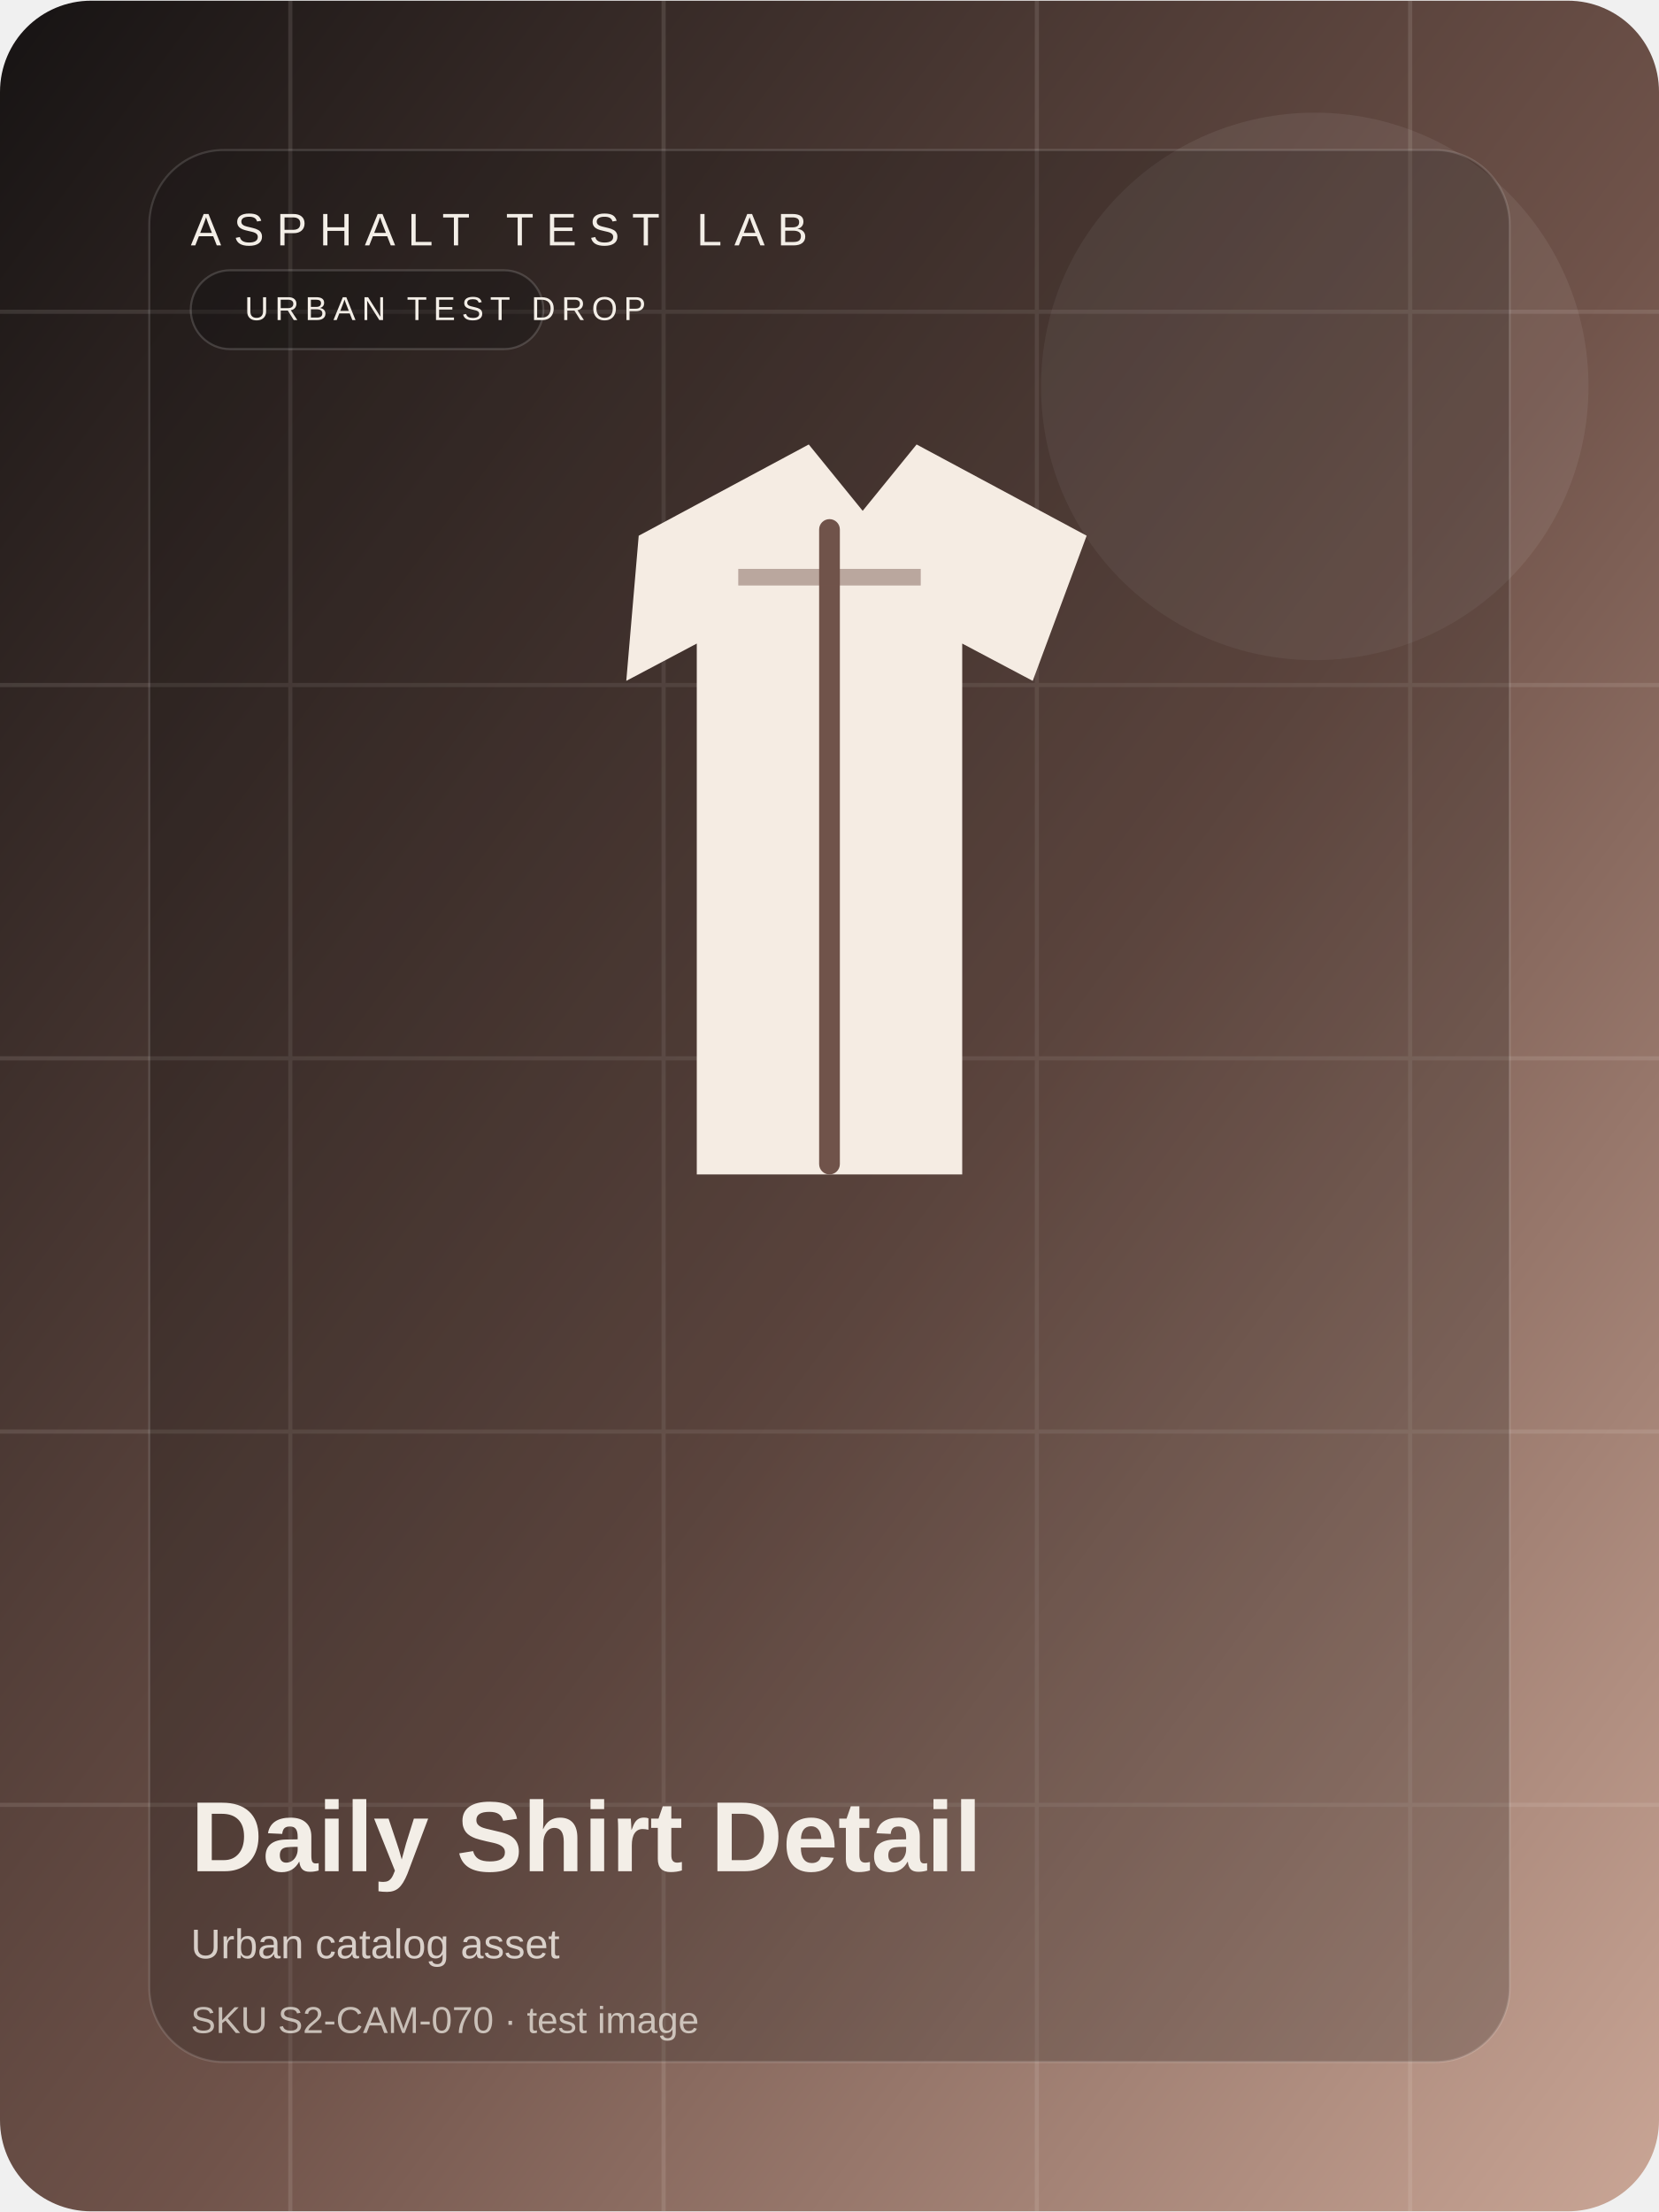
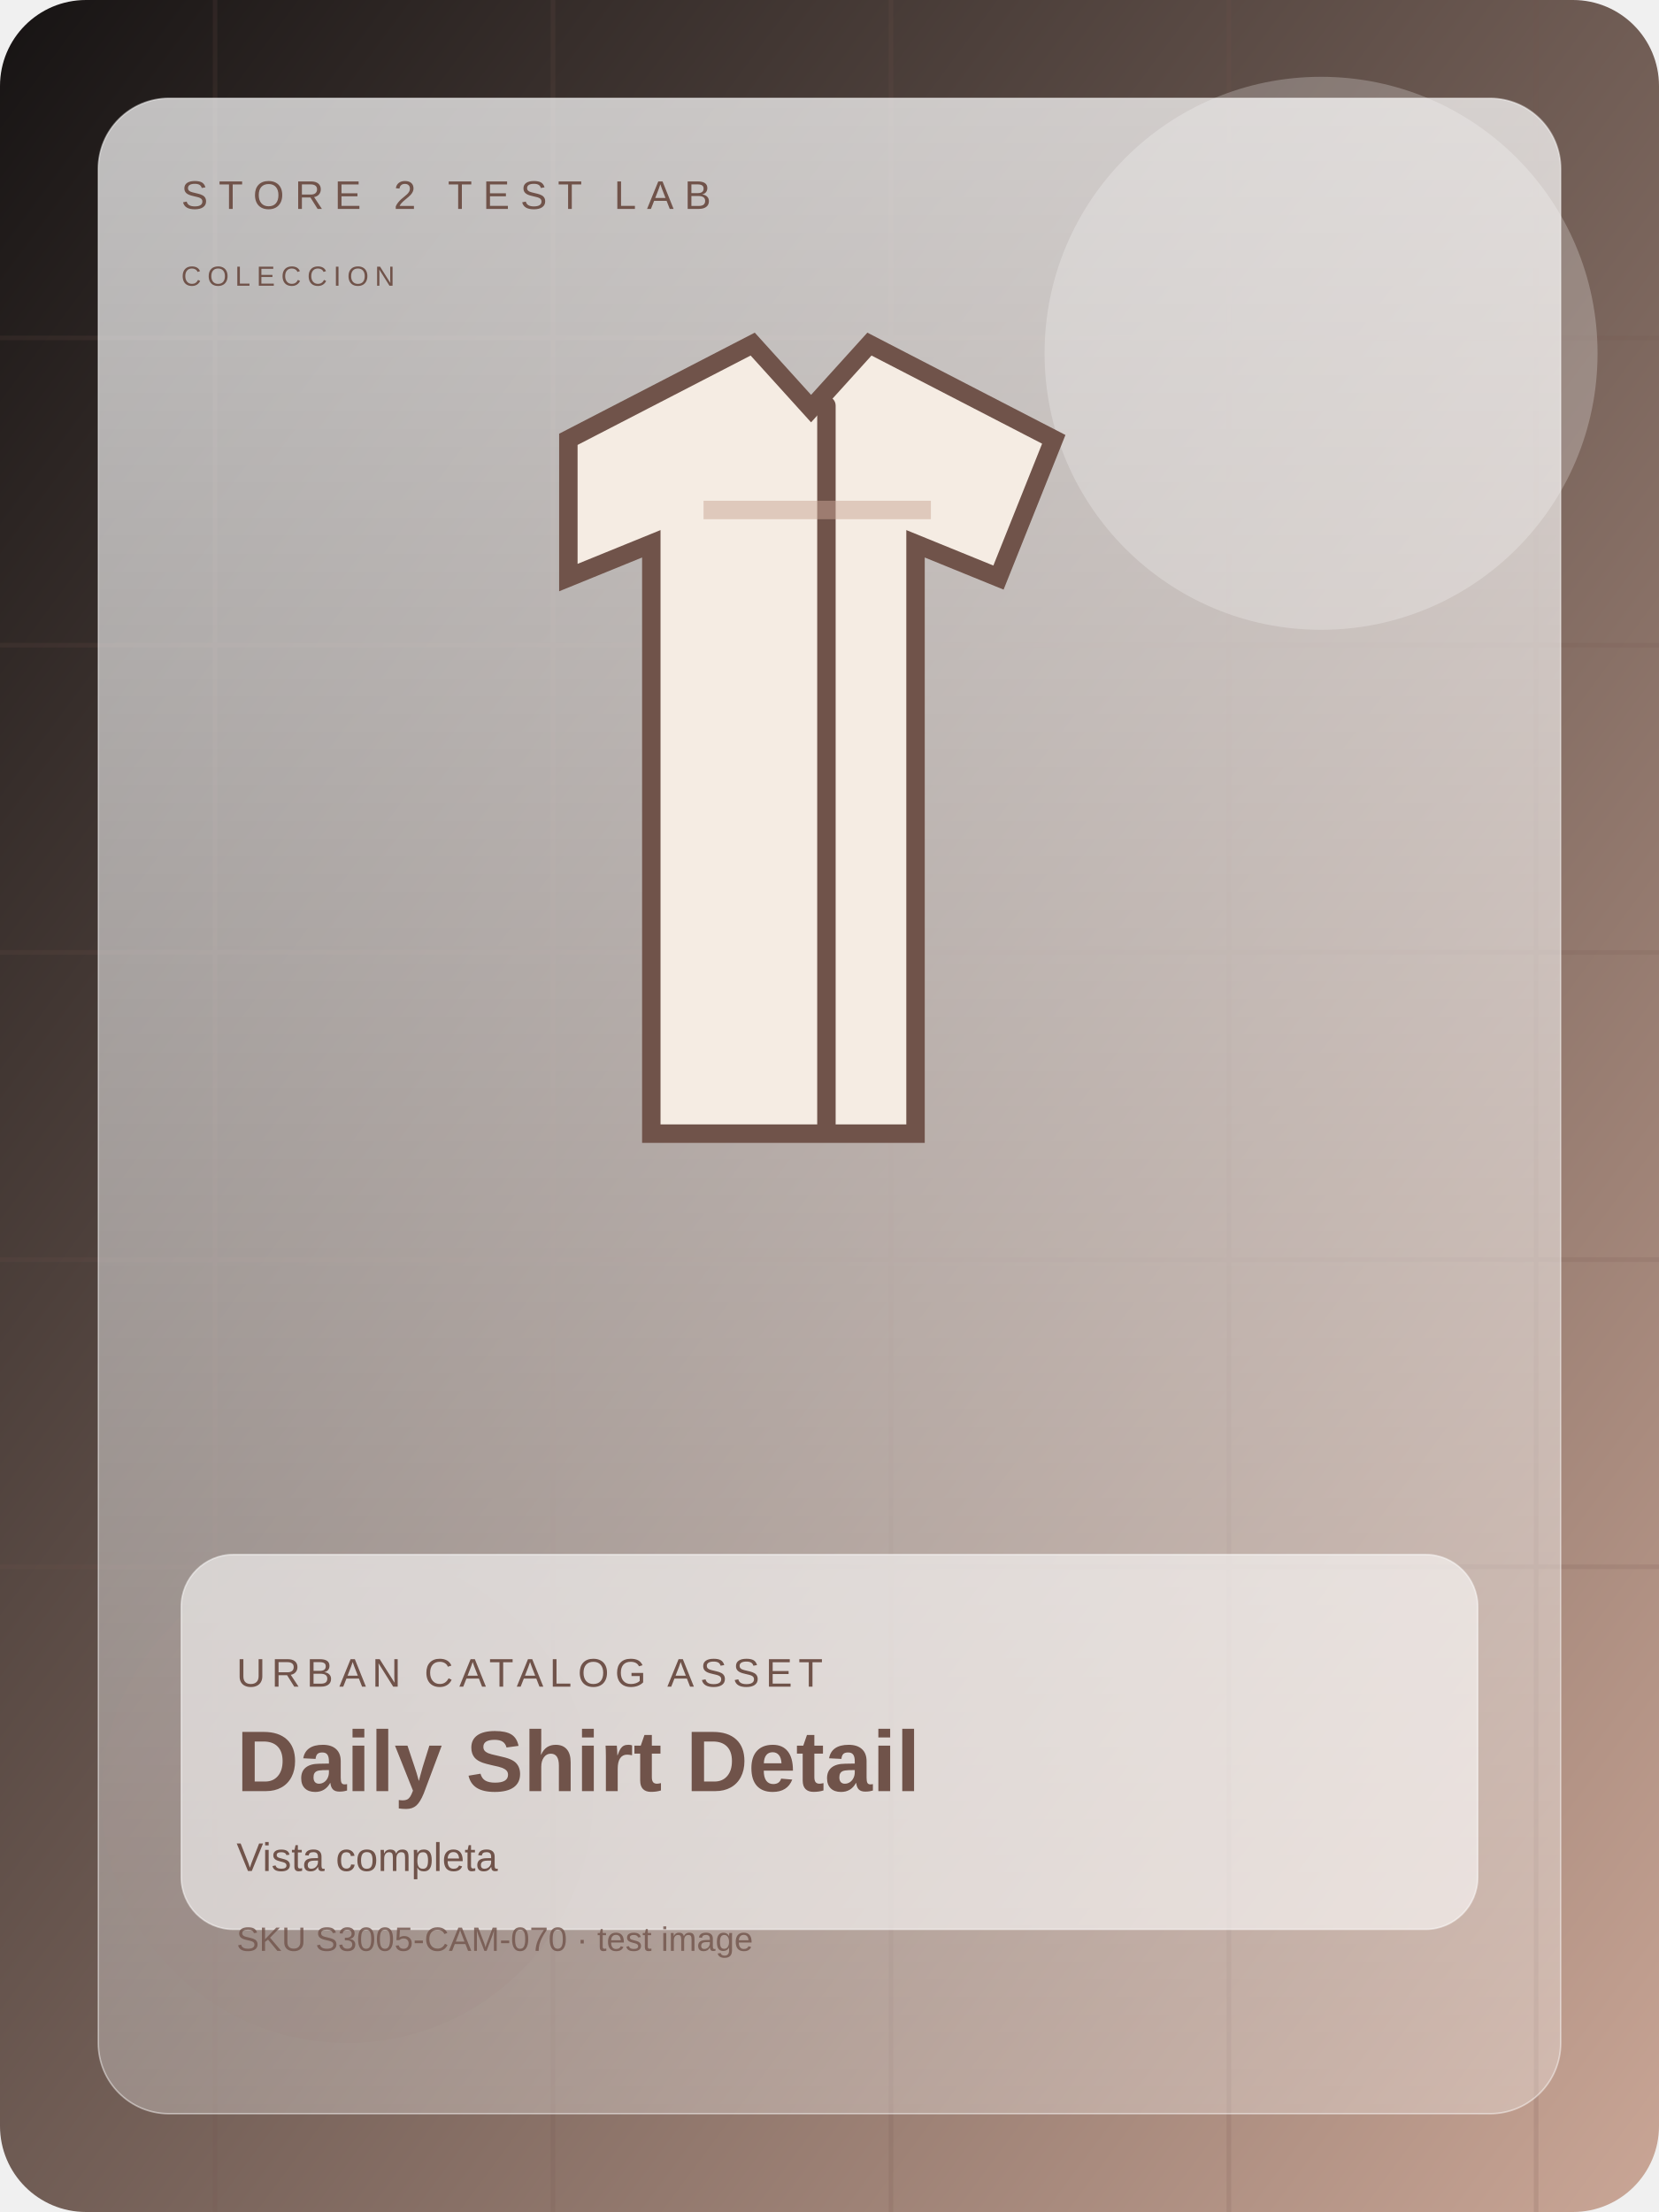
- <svg xmlns="http://www.w3.org/2000/svg" width="1200" height="1600" viewBox="0 0 800 1066" fill="none">
+ <svg xmlns="http://www.w3.org/2000/svg" width="1200" height="1600" viewBox="0 0 1080 1440" fill="none">
  <defs>
    <linearGradient id="bg" x1="0" y1="0" x2="1" y2="1">
      <stop offset="0%" stop-color="#161313" />
-       <stop offset="55%" stop-color="#70534a" />
      <stop offset="100%" stop-color="#caa696" />
    </linearGradient>
    <linearGradient id="panel" x1="0" y1="0" x2="0" y2="1">
-       <stop offset="0%" stop-color="rgba(255,255,255,0.14)" />
-       <stop offset="100%" stop-color="rgba(255,255,255,0.02)" />
+       <stop offset="0%" stop-color="rgba(255,255,255,0.72)" />
+       <stop offset="100%" stop-color="rgba(255,255,255,0.28)" />
    </linearGradient>
  </defs>
-   <rect width="800" height="1066" rx="44" fill="url(#bg)" />
-   <g opacity="0.12" stroke="#f3eee7" stroke-width="2">
-     <path d="M0 150h800" />
-     <path d="M0 330h800" />
-     <path d="M0 510h800" />
-     <path d="M0 690h800" />
-     <path d="M0 870h800" />
-     <path d="M140 0v1066" />
-     <path d="M320 0v1066" />
-     <path d="M500 0v1066" />
-     <path d="M680 0v1066" />
+   <rect width="1080" height="1440" rx="56" fill="url(#bg)" />
+   <g opacity="0.16" stroke="#70534a" stroke-width="3">
+     <path d="M0 220h1080" />
+     <path d="M0 420h1080" />
+     <path d="M0 620h1080" />
+     <path d="M0 820h1080" />
+     <path d="M0 1020h1080" />
+     <path d="M140 0v1440" />
+     <path d="M360 0v1440" />
+     <path d="M580 0v1440" />
+     <path d="M800 0v1440" />
+     <path d="M1000 0v1440" />
  </g>
-   <circle cx="634" cy="186" r="132" fill="#ffffff" opacity="0.07" />
-   <rect x="72" y="72" width="656" height="922" rx="36" fill="#0f0f0f" fill-opacity="0.22" stroke="rgba(255,255,255,0.14)" />
-   <text x="92" y="118" fill="#f3eee7" font-size="22" font-family="Arial, sans-serif" letter-spacing="6">ASPHALT TEST LAB</text>
-   <text x="92" y="902" fill="#f3eee7" font-size="48" font-weight="700" font-family="Arial, sans-serif">Daily Shirt Detail</text>
-   <text x="92" y="944" fill="rgba(243,238,231,0.82)" font-size="20" font-family="Arial, sans-serif">Urban catalog asset</text>
-   <text x="92" y="980" fill="rgba(243,238,231,0.72)" font-size="18" font-family="Arial, sans-serif">SKU S2-CAM-070 · test image</text>
-   <g transform="translate(0 80)">
-     <path d="M308 178l82-44 26 32 26-32 82 44-26 70-34-18v256H336V230l-34 18z" fill="#f5ece3" />
-     <rect x="395" y="170" width="10" height="316" rx="5" fill="#70534a" />
-     <path d="M356 198h88" stroke="#70534a" stroke-width="8" opacity="0.45" />
+   <circle cx="860" cy="230" r="180" fill="#ffffff" opacity="0.24" />
+   <circle cx="226" cy="1170" r="160" fill="#70534a" opacity="0.15" />
+   <rect x="64" y="64" width="952" height="1312" rx="46" fill="url(#panel)" stroke="rgba(255,255,255,0.46)" />
+   <text x="118" y="136" fill="#70534a" font-size="26" font-family="Arial, sans-serif" letter-spacing="7">STORE 2 TEST LAB</text>
+   <text x="118" y="186" fill="#70534a" font-size="18" font-family="Arial, sans-serif" letter-spacing="4">COLECCION</text>
+   <g transform="translate(0 28)">
+     <path d="M370 258l120-62 38 42 38-42 120 62-36 90-54-22v384H424V326l-54 22z" fill="#f5ece3" stroke="#70534a" stroke-width="12" />
+     <rect x="532" y="230" width="12" height="480" rx="6" fill="#70534a" />
+     <path d="M458 304h148" stroke="#caa696" stroke-width="12" opacity="0.5" />
  </g>
-   <rect x="92" y="130" width="170" height="38" rx="19" fill="#111111" fill-opacity="0.32" stroke="rgba(255,255,255,0.16)" />
-   <text x="118" y="154" fill="#f3eee7" font-size="16" font-family="Arial, sans-serif" letter-spacing="3">URBAN TEST DROP</text>
+   <rect x="118" y="1012" width="844" height="244" rx="34" fill="rgba(255,255,255,0.58)" stroke="rgba(255,255,255,0.48)" />
+   <text x="154" y="1098" fill="#70534a" font-size="26" font-family="Arial, sans-serif" letter-spacing="4">URBAN CATALOG ASSET</text>
+   <text x="154" y="1166" fill="#70534a" font-size="56" font-weight="700" font-family="Arial, sans-serif">Daily Shirt Detail</text>
+   <text x="154" y="1218" fill="#70534a" font-size="26" font-family="Arial, sans-serif">Vista completa</text>
+   <text x="154" y="1270" fill="#70534a" font-size="22" font-family="Arial, sans-serif" opacity="0.8">SKU S3005-CAM-070 · test image</text>
</svg>
